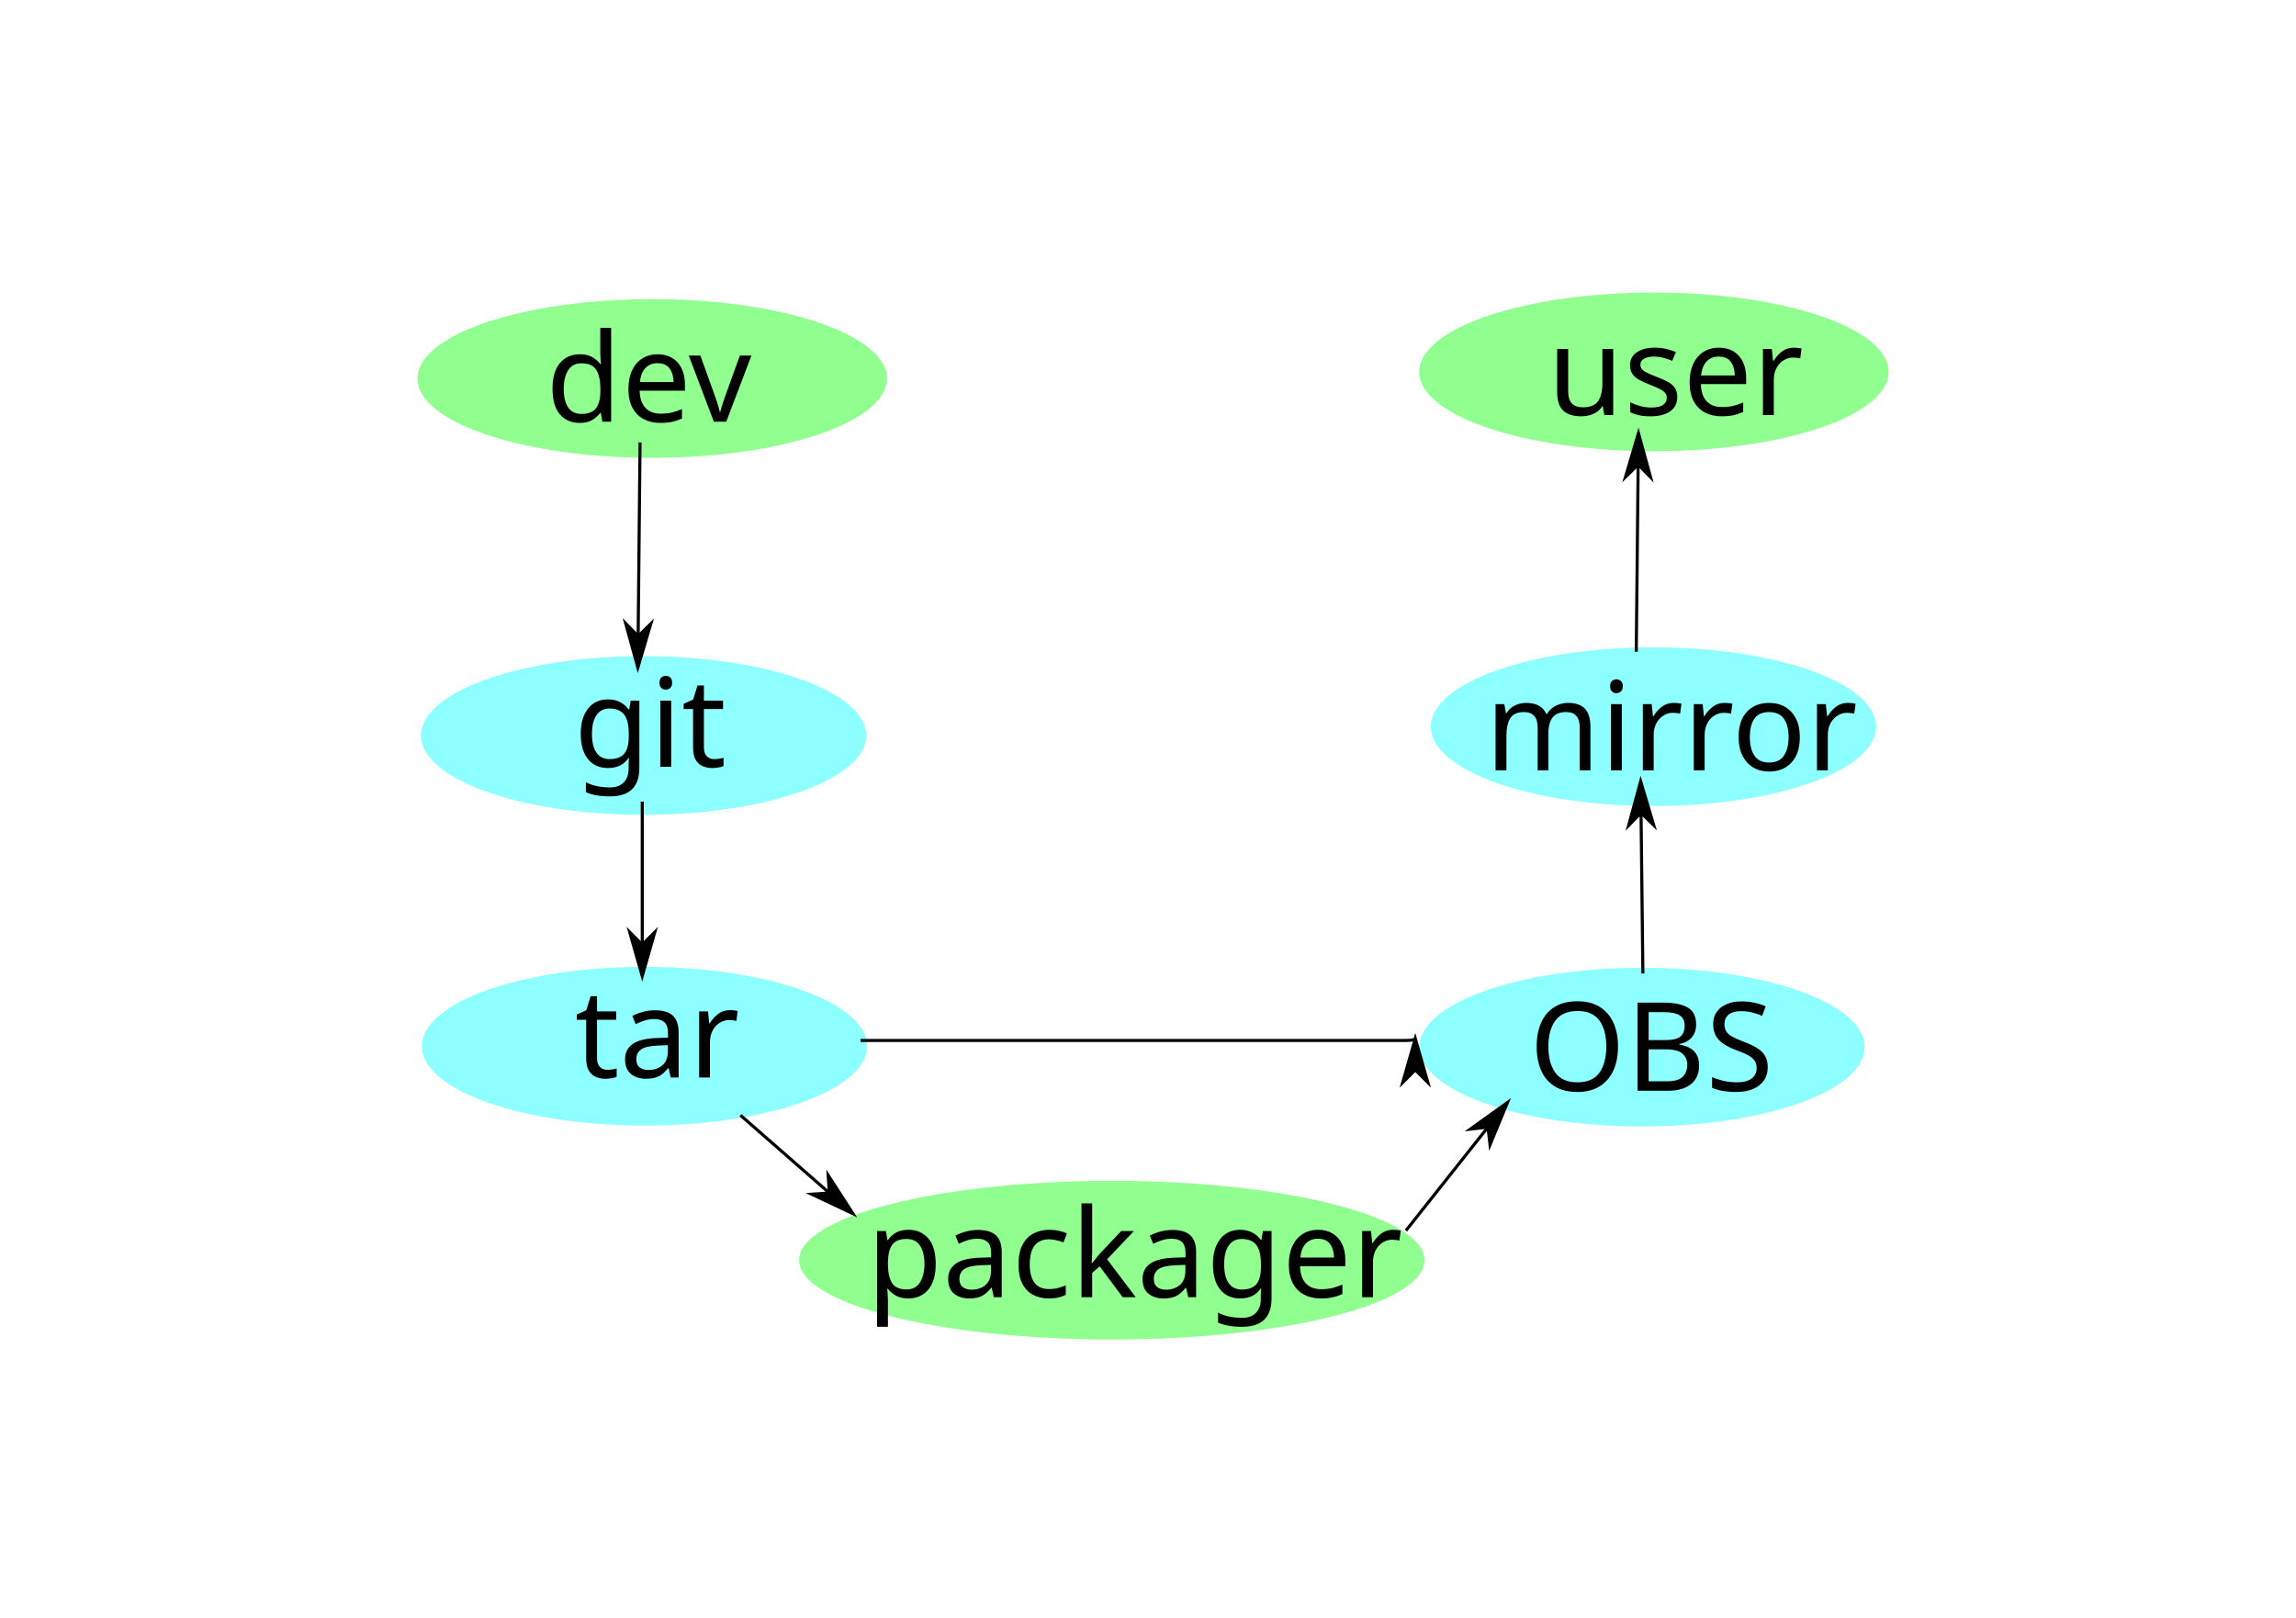
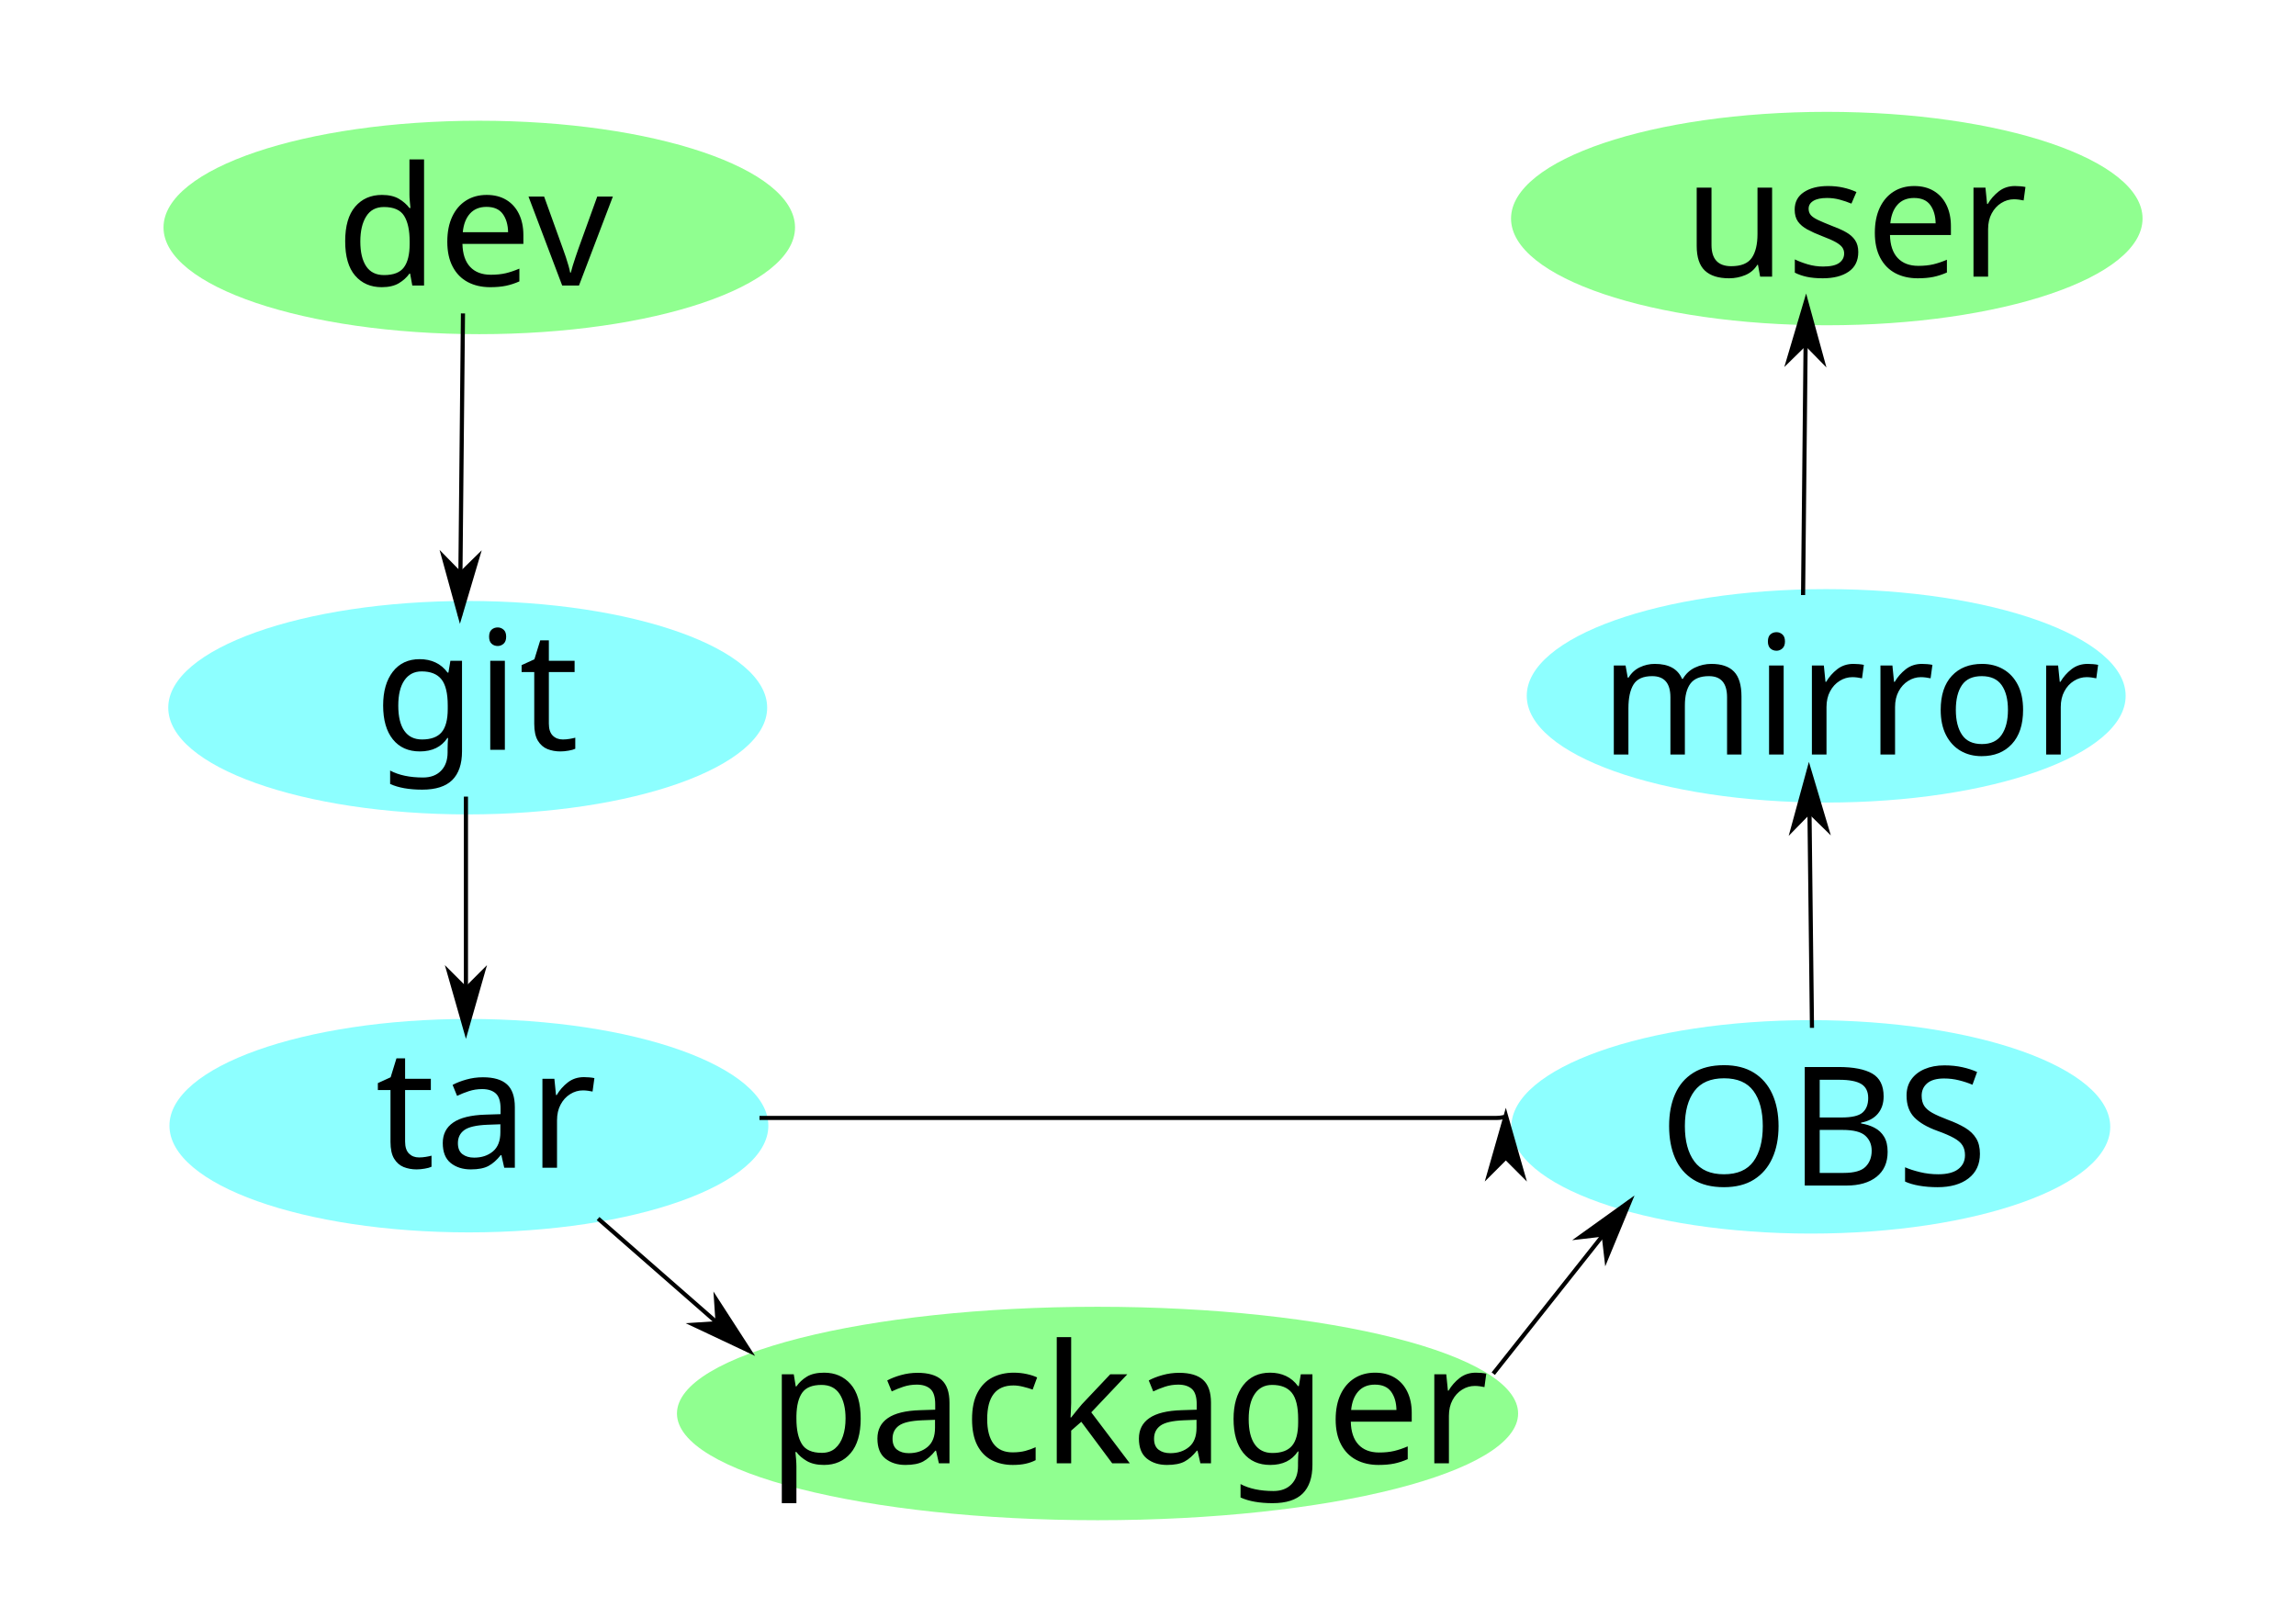
<svg xmlns="http://www.w3.org/2000/svg" width="210mm" height="148mm" viewBox="0 0 744.094 524.409" id="svg2" version="1.1">
  <defs id="defs4">
    <marker style="overflow:visible" id="marker8996" refX="0" refY="0" orient="auto">
      <path transform="matrix(-0.8,0,0,-0.8,-10,0)" style="fill:#000000;fill-opacity:1;fill-rule:evenodd;stroke:#000000;stroke-width:1pt;stroke-opacity:1" d="M 0,0 5,-5 -12.5,0 5,5 0,0 Z" id="path8998" />
    </marker>
    <marker orient="auto" refY="0" refX="0" id="marker8894" style="overflow:visible">
      <path id="path8896" d="M 0,0 5,-5 -12.5,0 5,5 0,0 Z" style="fill:#000000;fill-opacity:1;fill-rule:evenodd;stroke:#000000;stroke-width:1pt;stroke-opacity:1" transform="matrix(-0.8,0,0,-0.8,-10,0)" />
    </marker>
    <marker style="overflow:visible" id="marker8786" refX="0" refY="0" orient="auto">
      <path transform="matrix(-0.8,0,0,-0.8,-10,0)" style="fill:#000000;fill-opacity:1;fill-rule:evenodd;stroke:#000000;stroke-width:1pt;stroke-opacity:1" d="M 0,0 5,-5 -12.5,0 5,5 0,0 Z" id="path8788" />
    </marker>
    <marker orient="auto" refY="0" refX="0" id="marker6624" style="overflow:visible">
      <path id="path6626" d="M 0,0 5,-5 -12.5,0 5,5 0,0 Z" style="fill:#000000;fill-opacity:1;fill-rule:evenodd;stroke:#000000;stroke-width:1pt;stroke-opacity:1" transform="matrix(-0.8,0,0,-0.8,-10,0)" />
    </marker>
    <marker orient="auto" refY="0" refX="0" id="marker6554" style="overflow:visible">
      <path id="path6556" d="M 0,0 5,-5 -12.5,0 5,5 0,0 Z" style="fill:#000000;fill-opacity:1;fill-rule:evenodd;stroke:#000000;stroke-width:1pt;stroke-opacity:1" transform="matrix(-0.8,0,0,-0.8,-10,0)" />
    </marker>
    <marker orient="auto" refY="0" refX="0" id="marker6490" style="overflow:visible">
      <path id="path6492" d="M 0,0 5,-5 -12.5,0 5,5 0,0 Z" style="fill:#000000;fill-opacity:1;fill-rule:evenodd;stroke:#000000;stroke-width:1pt;stroke-opacity:1" transform="matrix(-0.8,0,0,-0.8,-10,0)" />
    </marker>
    <marker orient="auto" refY="0" refX="0" id="marker6432" style="overflow:visible">
      <path id="path6434" d="M 0,0 5,-5 -12.5,0 5,5 0,0 Z" style="fill:#000000;fill-opacity:1;fill-rule:evenodd;stroke:#000000;stroke-width:1pt;stroke-opacity:1" transform="matrix(-0.8,0,0,-0.8,-10,0)" />
    </marker>
    <marker orient="auto" refY="0" refX="0" id="marker6416" style="overflow:visible">
      <path id="path6418" d="M 0,0 5,-5 -12.5,0 5,5 0,0 Z" style="fill:#000000;fill-opacity:1;fill-rule:evenodd;stroke:#000000;stroke-width:1pt;stroke-opacity:1" transform="matrix(-0.8,0,0,-0.8,-10,0)" />
    </marker>
    <marker orient="auto" refY="0" refX="0" id="marker6184" style="overflow:visible">
      <path id="path6186" d="M 0,0 5,-5 -12.5,0 5,5 0,0 Z" style="fill:#000000;fill-opacity:1;fill-rule:evenodd;stroke:#000000;stroke-width:1pt;stroke-opacity:1" transform="matrix(-0.8,0,0,-0.8,-10,0)" />
    </marker>
    <marker style="overflow:visible" id="marker5902" refX="0" refY="0" orient="auto">
      <path transform="matrix(-0.8,0,0,-0.8,-10,0)" style="fill:#000000;fill-opacity:1;fill-rule:evenodd;stroke:#000000;stroke-width:1pt;stroke-opacity:1" d="M 0,0 5,-5 -12.5,0 5,5 0,0 Z" id="path5904" />
    </marker>
    <marker orient="auto" refY="0" refX="0" id="marker5792" style="overflow:visible">
      <path id="path5794" d="M 0,0 5,-5 -12.5,0 5,5 0,0 Z" style="fill:#000000;fill-opacity:1;fill-rule:evenodd;stroke:#000000;stroke-width:1pt;stroke-opacity:1" transform="matrix(-0.8,0,0,-0.8,-10,0)" />
    </marker>
    <marker style="overflow:visible" id="marker4571" refX="0" refY="0" orient="auto">
      <path transform="matrix(-0.8,0,0,-0.8,-10,0)" style="fill:#000000;fill-opacity:1;fill-rule:evenodd;stroke:#000000;stroke-width:1pt;stroke-opacity:1" d="M 0,0 5,-5 -12.5,0 5,5 0,0 Z" id="path4573" />
    </marker>
    <marker style="overflow:visible" id="marker4543" refX="0" refY="0" orient="auto">
      <path transform="matrix(-0.8,0,0,-0.8,-10,0)" style="fill:#000000;fill-opacity:1;fill-rule:evenodd;stroke:#000000;stroke-width:1pt;stroke-opacity:1" d="M 0,0 5,-5 -12.5,0 5,5 0,0 Z" id="path4545" />
    </marker>
    <marker style="overflow:visible" id="marker4521" refX="0" refY="0" orient="auto">
      <path transform="matrix(-0.8,0,0,-0.8,-10,0)" style="fill:#000000;fill-opacity:1;fill-rule:evenodd;stroke:#000000;stroke-width:1pt;stroke-opacity:1" d="M 0,0 5,-5 -12.5,0 5,5 0,0 Z" id="path4523" />
    </marker>
  </defs>
  <g id="layer1" transform="translate(0,-219.685)">
-     <ellipse style="fill:#90ff90;fill-opacity:1" id="path3355" cx="211.357" cy="342.362" rx="76.071" ry="25.714" />
-     <text xml:space="preserve" style="font-style:normal;font-weight:normal;font-size:40px;line-height:125%;font-family:Sans;letter-spacing:0px;word-spacing:0px;fill:#000000;fill-opacity:1;stroke:none;stroke-width:1px;stroke-linecap:butt;stroke-linejoin:miter;stroke-opacity:1" x="176.857" y="356.362" id="text4157">
-       <tspan id="tspan4159" x="176.857" y="356.362">dev</tspan>
+     <ellipse style="fill:#90ff90;fill-opacity:1" id="path3355" cx="155.324" cy="293.407" rx="102.331" ry="34.591" />
+     <text xml:space="preserve" style="font-style:normal;font-weight:normal;font-size:53.808px;line-height:125%;font-family:Sans;letter-spacing:0px;word-spacing:0px;fill:#000000;fill-opacity:1;stroke:none;stroke-width:1px;stroke-linecap:butt;stroke-linejoin:miter;stroke-opacity:1" x="108.915" y="312.24" id="text4157">
+       <tspan id="tspan4159" x="108.915" y="312.24">dev</tspan>
    </text>
-     <ellipse style="fill:#90ff90;fill-opacity:1" id="path3355-4" cx="536" cy="340.219" rx="76.071" ry="25.714" />
-     <text xml:space="preserve" style="font-style:normal;font-weight:normal;font-size:40px;line-height:125%;font-family:Sans;letter-spacing:0px;word-spacing:0px;fill:#000000;fill-opacity:1;stroke:none;stroke-width:1px;stroke-linecap:butt;stroke-linejoin:miter;stroke-opacity:1" x="501.5" y="354.219" id="text4157-2">
-       <tspan id="tspan4159-5" x="501.5" y="354.219">user</tspan>
+     <ellipse style="fill:#90ff90;fill-opacity:1" id="path3355-4" cx="592.033" cy="290.524" rx="102.331" ry="34.591" />
+     <text xml:space="preserve" style="font-style:normal;font-weight:normal;font-size:53.808px;line-height:125%;font-family:Sans;letter-spacing:0px;word-spacing:0px;fill:#000000;fill-opacity:1;stroke:none;stroke-width:1px;stroke-linecap:butt;stroke-linejoin:miter;stroke-opacity:1" x="545.623" y="309.357" id="text4157-2">
+       <tspan id="tspan4159-5" x="545.623" y="309.357">user</tspan>
    </text>
-     <ellipse style="fill:#8dffff;fill-opacity:1" id="path4182" cx="208.571" cy="458.076" rx="72.143" ry="25.714" />
-     <text xml:space="preserve" style="font-style:normal;font-weight:normal;font-size:40px;line-height:125%;font-family:Sans;letter-spacing:0px;word-spacing:0px;fill:#000000;fill-opacity:1;stroke:none;stroke-width:1px;stroke-linecap:butt;stroke-linejoin:miter;stroke-opacity:1" x="186" y="468.219" id="text4184">
-       <tspan id="tspan4186" x="186" y="468.219">git</tspan>
+     <ellipse style="fill:#8dffff;fill-opacity:1" id="path4182" cx="151.577" cy="449.065" rx="97.046" ry="34.591" />
+     <text xml:space="preserve" style="font-style:normal;font-weight:normal;font-size:53.808px;line-height:125%;font-family:Sans;letter-spacing:0px;word-spacing:0px;fill:#000000;fill-opacity:1;stroke:none;stroke-width:1px;stroke-linecap:butt;stroke-linejoin:miter;stroke-opacity:1" x="121.214" y="462.71" id="text4184">
+       <tspan id="tspan4186" x="121.214" y="462.71">git</tspan>
    </text>
-     <ellipse style="fill:#8dffff;fill-opacity:1" id="path4182-3" cx="208.857" cy="558.791" rx="72.143" ry="25.714" />
-     <text xml:space="preserve" style="font-style:normal;font-weight:normal;font-size:40px;line-height:125%;font-family:Sans;letter-spacing:0px;word-spacing:0px;fill:#000000;fill-opacity:1;stroke:none;stroke-width:1px;stroke-linecap:butt;stroke-linejoin:miter;stroke-opacity:1" x="186.286" y="568.934" id="text4184-4">
-       <tspan id="tspan4186-1" x="186.286" y="568.934">tar</tspan>
+     <ellipse style="fill:#8dffff;fill-opacity:1" id="path4182-3" cx="151.961" cy="584.546" rx="97.046" ry="34.591" />
+     <text xml:space="preserve" style="font-style:normal;font-weight:normal;font-size:53.808px;line-height:125%;font-family:Sans;letter-spacing:0px;word-spacing:0px;fill:#000000;fill-opacity:1;stroke:none;stroke-width:1px;stroke-linecap:butt;stroke-linejoin:miter;stroke-opacity:1" x="121.598" y="598.19" id="text4184-4">
+       <tspan id="tspan4186-1" x="121.598" y="598.19">tar</tspan>
    </text>
-     <ellipse style="fill:#8dffff;fill-opacity:1" id="path4182-7" cx="532.143" cy="559.076" rx="72.143" ry="25.714" />
-     <text xml:space="preserve" style="font-style:normal;font-weight:normal;font-size:40px;line-height:125%;font-family:Sans;letter-spacing:0px;word-spacing:0px;fill:#000000;fill-opacity:1;stroke:none;stroke-width:1px;stroke-linecap:butt;stroke-linejoin:miter;stroke-opacity:1" x="495.571" y="573.219" id="text4184-0">
-       <tspan id="tspan4186-6" x="495.571" y="573.219">OBS</tspan>
+     <ellipse style="fill:#8dffff;fill-opacity:1" id="path4182-7" cx="586.844" cy="584.93" rx="97.046" ry="34.591" />
+     <text xml:space="preserve" style="font-style:normal;font-weight:normal;font-size:53.808px;line-height:125%;font-family:Sans;letter-spacing:0px;word-spacing:0px;fill:#000000;fill-opacity:1;stroke:none;stroke-width:1px;stroke-linecap:butt;stroke-linejoin:miter;stroke-opacity:1" x="537.648" y="603.955" id="text4184-0">
+       <tspan id="tspan4186-6" x="537.648" y="603.955">OBS</tspan>
    </text>
-     <ellipse style="fill:#8dffff;fill-opacity:1" id="path4182-4" cx="535.857" cy="455.219" rx="72.143" ry="25.714" />
-     <text xml:space="preserve" style="font-style:normal;font-weight:normal;font-size:40px;line-height:125%;font-family:Sans;letter-spacing:0px;word-spacing:0px;fill:#000000;fill-opacity:1;stroke:none;stroke-width:1px;stroke-linecap:butt;stroke-linejoin:miter;stroke-opacity:1" x="481.286" y="469.362" id="text4184-6">
-       <tspan id="tspan4186-0" x="481.286" y="469.362">mirror</tspan>
+     <ellipse style="fill:#8dffff;fill-opacity:1" id="path4182-4" cx="591.841" cy="445.222" rx="97.046" ry="34.591" />
+     <text xml:space="preserve" style="font-style:normal;font-weight:normal;font-size:53.808px;line-height:125%;font-family:Sans;letter-spacing:0px;word-spacing:0px;fill:#000000;fill-opacity:1;stroke:none;stroke-width:1px;stroke-linecap:butt;stroke-linejoin:miter;stroke-opacity:1" x="518.431" y="464.247" id="text4184-6">
+       <tspan id="tspan4186-0" x="518.431" y="464.247">mirror</tspan>
    </text>
-     <path style="fill:none;fill-rule:evenodd;stroke:#000000;stroke-width:1px;stroke-linecap:butt;stroke-linejoin:miter;stroke-opacity:1;marker-end:url(#marker5902)" d="m 278.867,556.927 176.807,0 c 1.5,0 3,-0.253 3,-0.505 l 0,0" id="path4235" />
-     <ellipse style="fill:#90ff90;fill-opacity:1" id="path3355-7" cx="360.309" cy="628.142" rx="101.325" ry="25.714" />
-     <text xml:space="preserve" style="font-style:normal;font-weight:normal;font-size:40px;line-height:125%;font-family:Sans;letter-spacing:0px;word-spacing:0px;fill:#000000;fill-opacity:1;stroke:none;stroke-width:1px;stroke-linecap:butt;stroke-linejoin:miter;stroke-opacity:1" x="280.839" y="640.142" id="text4157-7">
-       <tspan id="tspan4159-8" x="280.839" y="640.142">packager</tspan>
+     <path style="fill:none;fill-rule:evenodd;stroke:#000000;stroke-width:1.345px;stroke-linecap:butt;stroke-linejoin:miter;stroke-opacity:1;marker-end:url(#marker5902)" d="m 246.139,582.038 238.876,0 c 1.5,0 3,-0.34 3,-0.679 l 0,0" id="path4235" />
+     <ellipse style="fill:#90ff90;fill-opacity:1" id="path3355-7" cx="355.694" cy="677.837" rx="136.302" ry="34.591" />
+     <text xml:space="preserve" style="font-style:normal;font-weight:normal;font-size:53.808px;line-height:125%;font-family:Sans;letter-spacing:0px;word-spacing:0px;fill:#000000;fill-opacity:1;stroke:none;stroke-width:1px;stroke-linecap:butt;stroke-linejoin:miter;stroke-opacity:1" x="248.792" y="693.98" id="text4157-7">
+       <tspan id="tspan4159-8" x="248.792" y="693.98">packager</tspan>
    </text>
-     <path style="fill:none;fill-rule:evenodd;stroke:#000000;stroke-width:1px;stroke-linecap:butt;stroke-linejoin:miter;stroke-opacity:1;marker-end:url(#marker6624)" d="m 239.976,581.17 36.365,31.82" id="path5782" />
-     <path style="fill:none;fill-rule:evenodd;stroke:#000000;stroke-width:1px;stroke-linecap:butt;stroke-linejoin:miter;stroke-opacity:1;marker-end:url(#marker6416)" d="M 455.644,618.546 488.474,577.13" id="path5784" />
-     <path style="fill:none;fill-rule:evenodd;stroke:#000000;stroke-width:1px;stroke-linecap:butt;stroke-linejoin:miter;stroke-opacity:1;marker-end:url(#marker6184)" d="m 208.143,479.505 0,56.429" id="path6176" />
-     <path style="fill:none;fill-rule:evenodd;stroke:#000000;stroke-width:1px;stroke-linecap:butt;stroke-linejoin:miter;stroke-opacity:1;marker-end:url(#marker8786)" d="m 207.429,363.076 -0.714,72.857" id="path8778" />
-     <path style="fill:none;fill-rule:evenodd;stroke:#000000;stroke-width:1px;stroke-linecap:butt;stroke-linejoin:miter;stroke-opacity:1;marker-end:url(#marker8894)" d="m 532.429,535.219 -0.714,-62.143" id="path8886" />
-     <path style="fill:none;fill-rule:evenodd;stroke:#000000;stroke-width:1px;stroke-linecap:butt;stroke-linejoin:miter;stroke-opacity:1;marker-end:url(#marker8996)" d="M 530.286,430.934 531,360.219" id="path8988" />
+     <path style="fill:none;fill-rule:evenodd;stroke:#000000;stroke-width:1.345px;stroke-linecap:butt;stroke-linejoin:miter;stroke-opacity:1;marker-end:url(#marker6624)" d="m 193.823,614.651 48.919,42.804" id="path5782" />
+     <path style="fill:none;fill-rule:evenodd;stroke:#000000;stroke-width:1.345px;stroke-linecap:butt;stroke-linejoin:miter;stroke-opacity:1;marker-end:url(#marker6416)" d="m 483.938,664.928 44.163,-55.713" id="path5784" />
+     <path style="fill:none;fill-rule:evenodd;stroke:#000000;stroke-width:1.345px;stroke-linecap:butt;stroke-linejoin:miter;stroke-opacity:1;marker-end:url(#marker6184)" d="m 151.001,477.891 0,75.907" id="path6176" />
+     <path style="fill:none;fill-rule:evenodd;stroke:#000000;stroke-width:1.345px;stroke-linecap:butt;stroke-linejoin:miter;stroke-opacity:1;marker-end:url(#marker8786)" d="m 150.04,321.272 -0.961,98.007" id="path8778" />
+     <path style="fill:none;fill-rule:evenodd;stroke:#000000;stroke-width:1.345px;stroke-linecap:butt;stroke-linejoin:miter;stroke-opacity:1;marker-end:url(#marker8894)" d="m 587.228,552.838 -0.961,-83.594" id="path8886" />
+     <path style="fill:none;fill-rule:evenodd;stroke:#000000;stroke-width:1.345px;stroke-linecap:butt;stroke-linejoin:miter;stroke-opacity:1;marker-end:url(#marker8996)" d="m 584.346,412.553 0.961,-95.125" id="path8988" />
  </g>
</svg>
